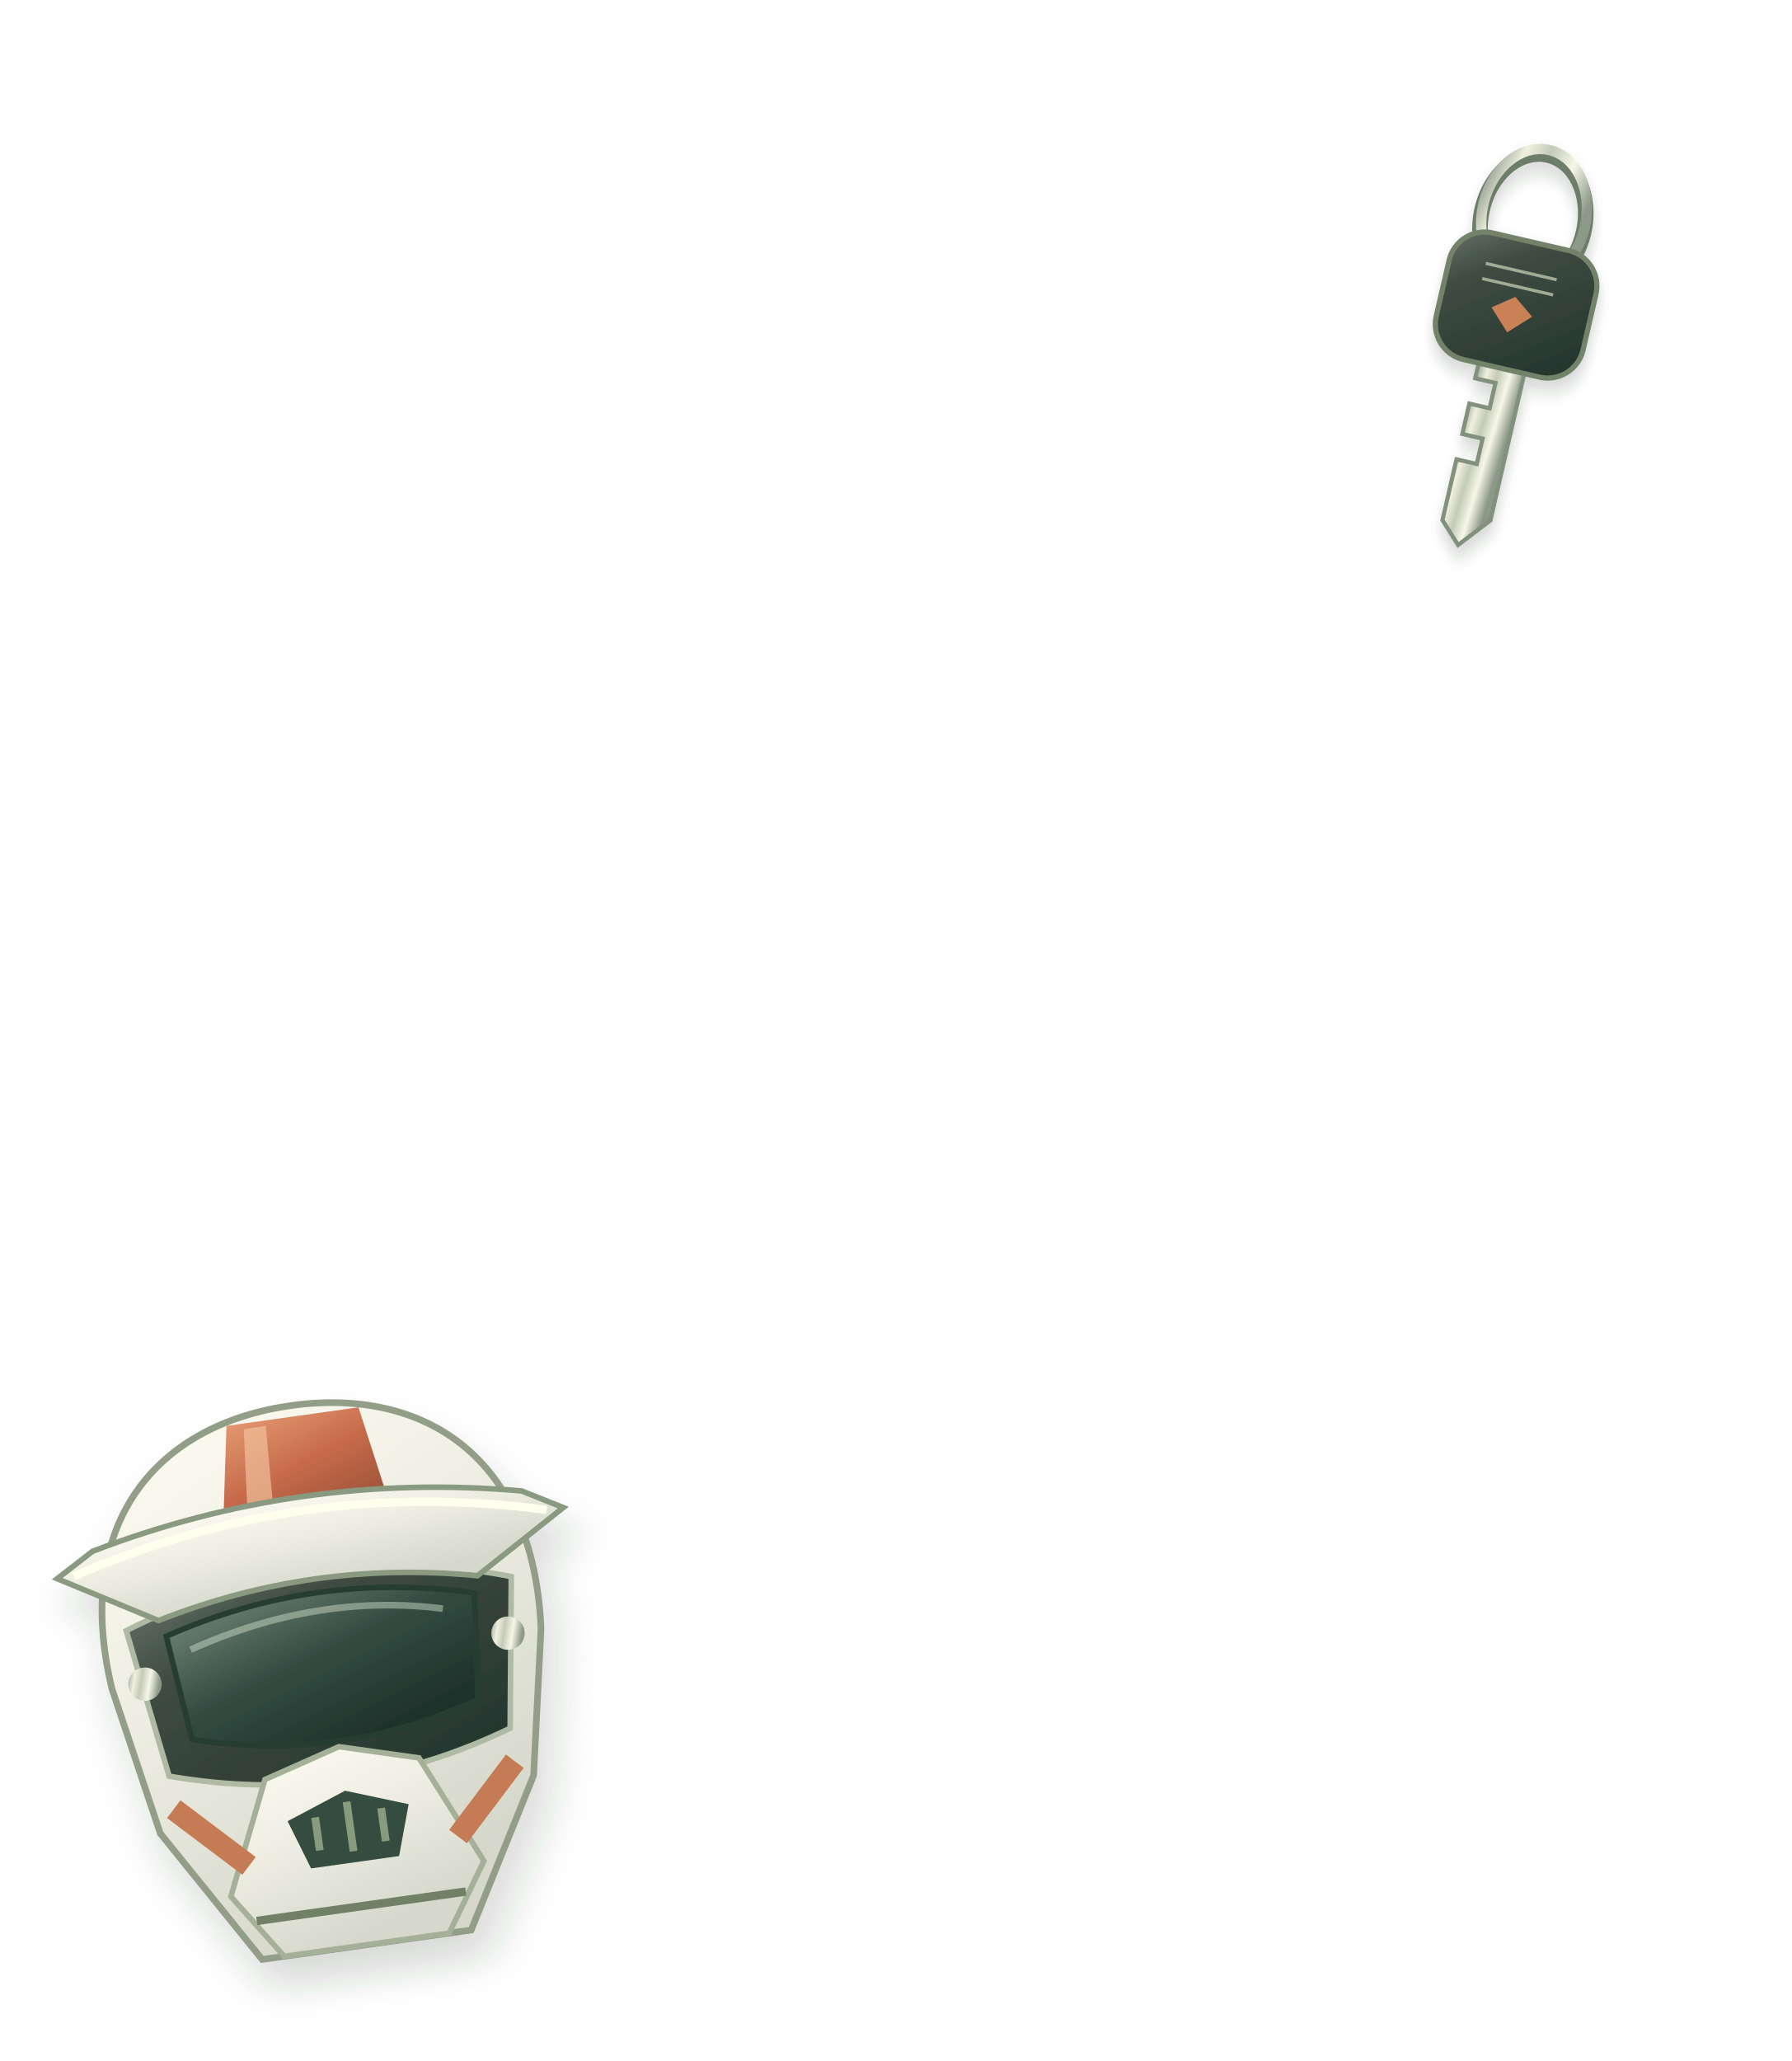
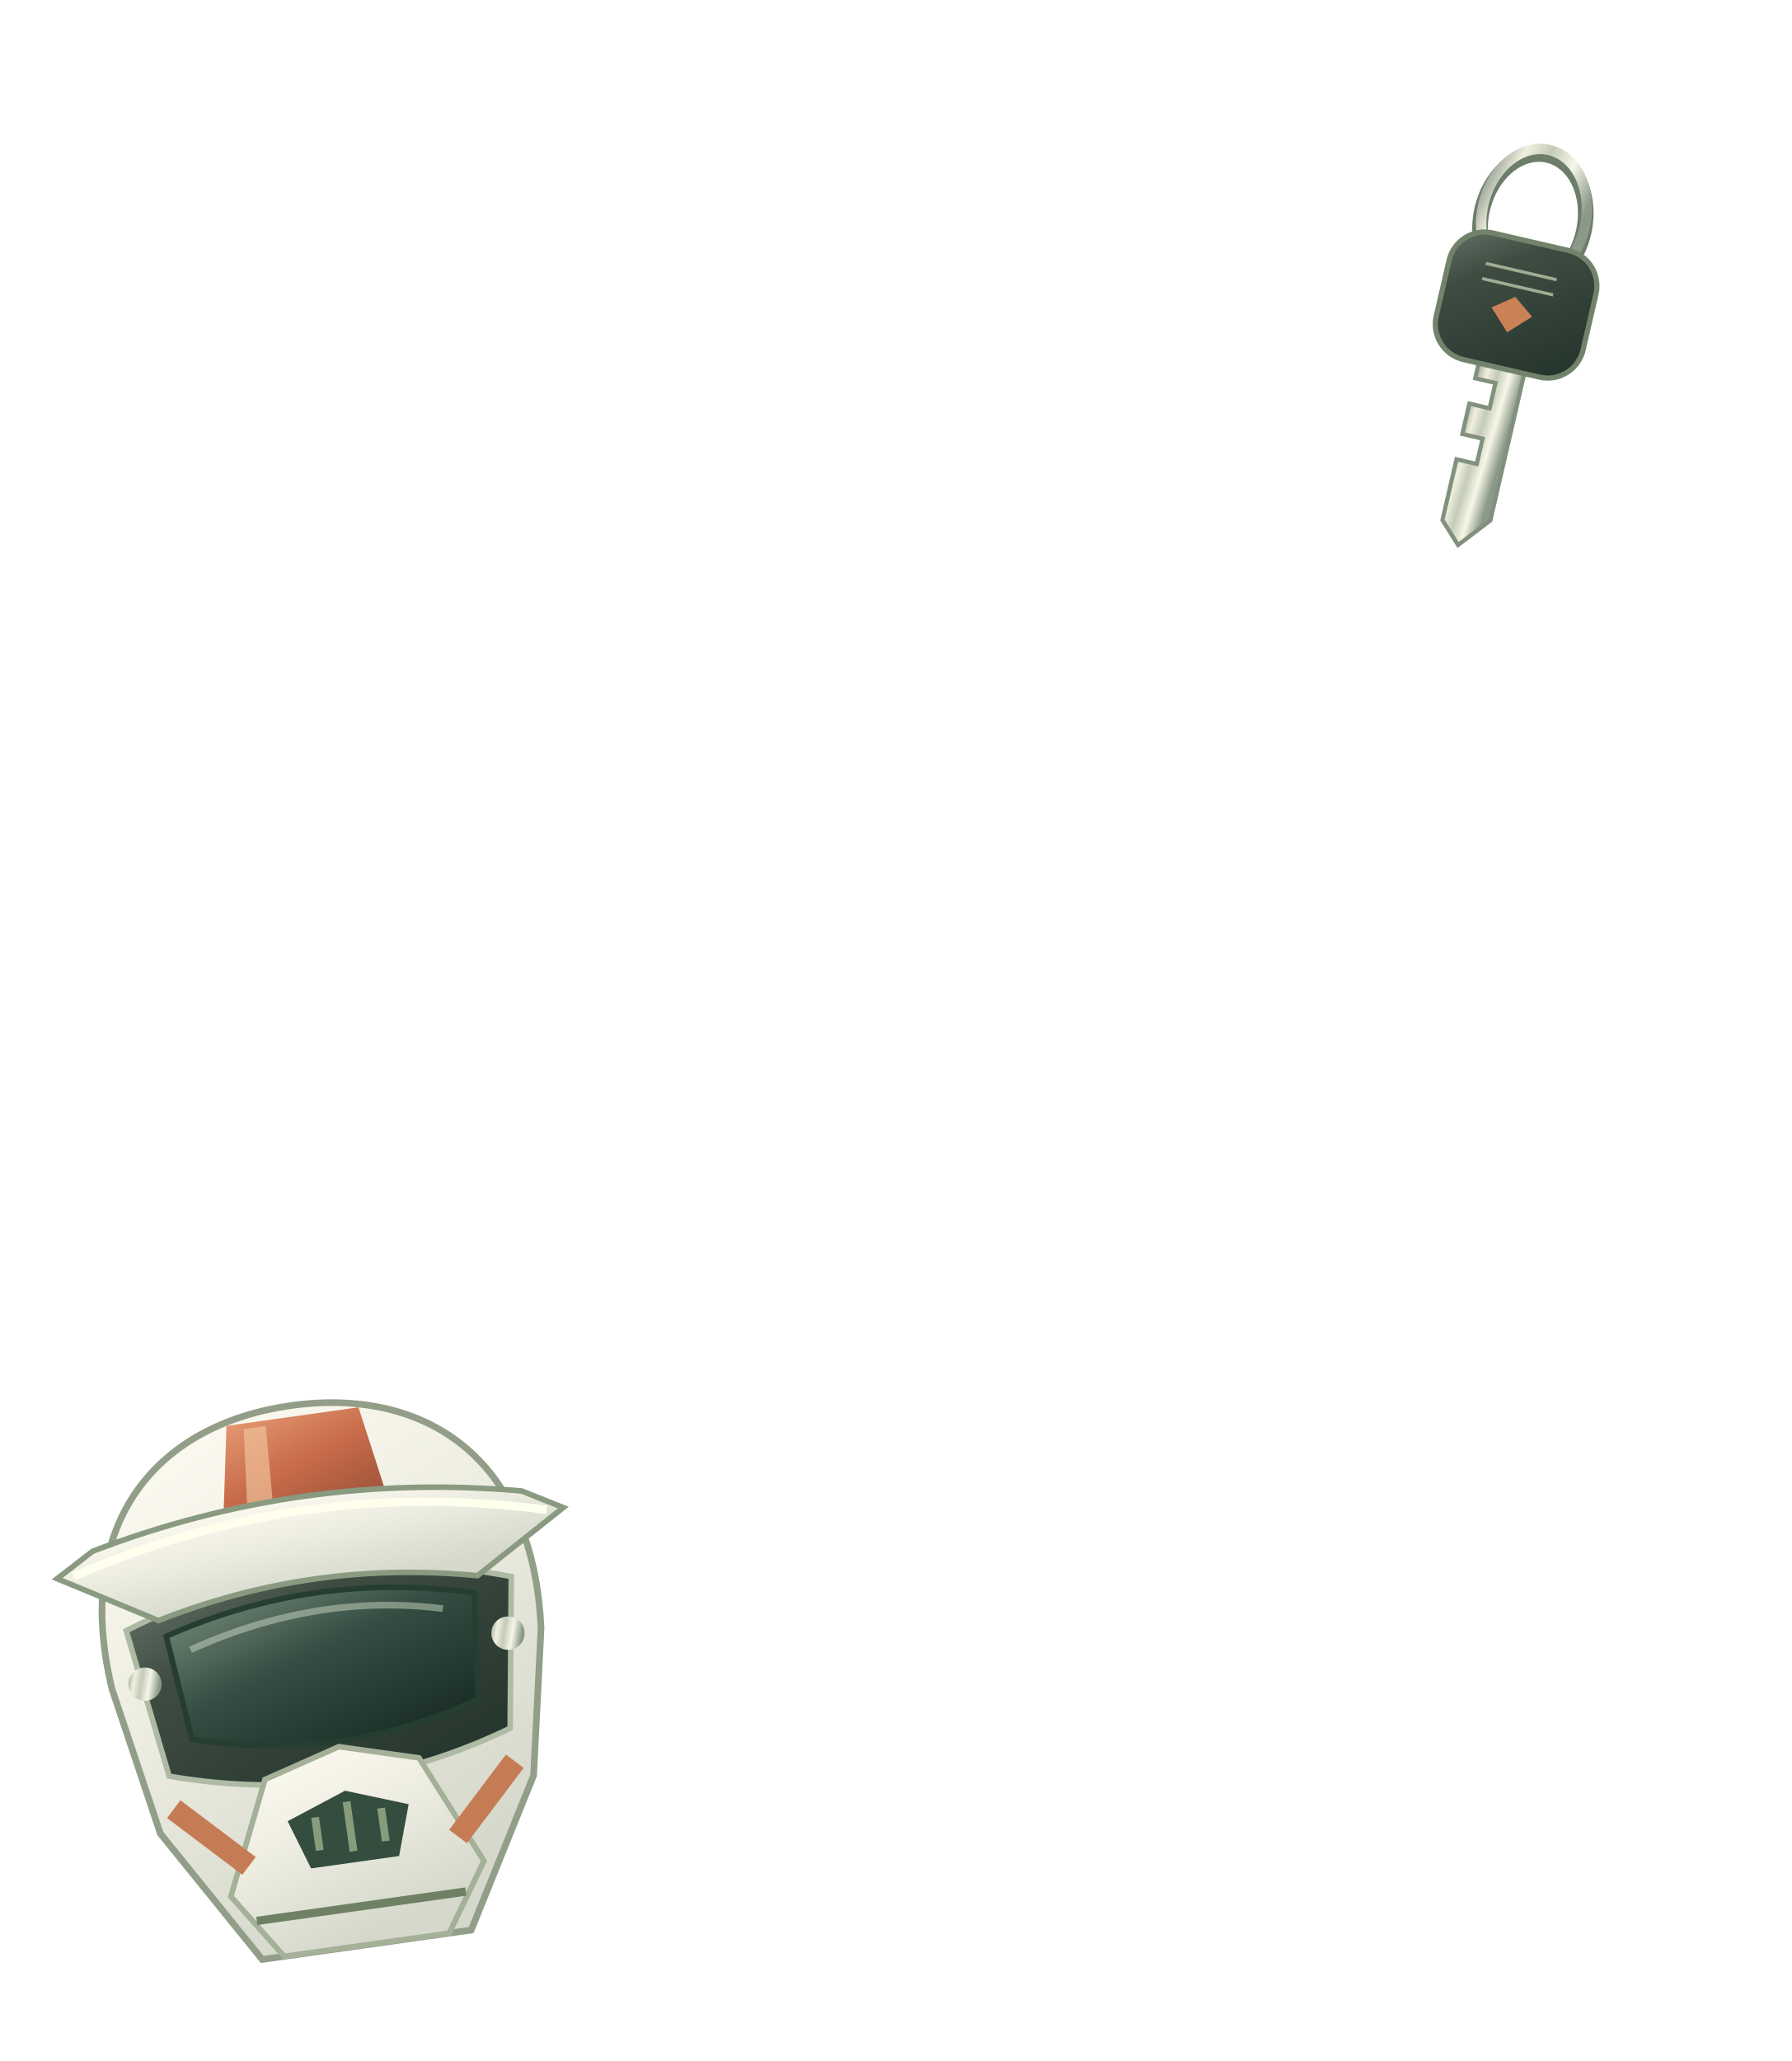
<svg xmlns="http://www.w3.org/2000/svg" viewBox="0 0 200 230" fill="none" aria-hidden="true" focusable="false">
  <defs>
    <linearGradient id="paper" x1="0" y1="0" x2=".35" y2="1">
      <stop stop-color="#fffef0" />
      <stop offset=".64" stop-color="#f0efdf" />
      <stop offset="1" stop-color="#dedecb" />
    </linearGradient>
    <linearGradient id="edge" x2="0" y2="1">
      <stop stop-color="#f3f1df" />
      <stop offset=".42" stop-color="#bdc3b0" />
      <stop offset="1" stop-color="#8f9a87" />
    </linearGradient>
    <linearGradient id="pearl" x1="0" y1="0" x2=".4" y2="1">
      <stop stop-color="#fffdf3" />
      <stop offset=".48" stop-color="#eeede2" />
      <stop offset="1" stop-color="#d5d8cb" />
    </linearGradient>
    <linearGradient id="ember" x1="0" y1="0" x2=".5" y2="1">
      <stop stop-color="#e69b73" />
      <stop offset=".5" stop-color="#c76b4b" />
      <stop offset="1" stop-color="#985037" />
    </linearGradient>
    <linearGradient id="olive" x1="0" y1="0" x2=".8" y2="1">
      <stop stop-color="#9da98b" />
      <stop offset="1" stop-color="#66775c" />
    </linearGradient>
    <linearGradient id="graphite" x1="0" y1="0" x2=".8" y2="1">
      <stop stop-color="#657267" />
      <stop offset=".3" stop-color="#3f4c42" />
      <stop offset="1" stop-color="#25362e" />
    </linearGradient>
    <linearGradient id="glass" x1="0" y1="0" x2=".7" y2="1">
      <stop stop-color="#728776" />
      <stop offset=".48" stop-color="#354d43" />
      <stop offset="1" stop-color="#1c3029" />
    </linearGradient>
    <linearGradient id="lcd" x1="0" y1="0" x2="0" y2="1">
      <stop stop-color="#dae2bd" />
      <stop offset="1" stop-color="#b6c49b" />
    </linearGradient>
    <linearGradient id="steel" x1="0" y1="0" x2="1" y2=".3">
      <stop stop-color="#879487" />
      <stop offset=".27" stop-color="#f0f0de" />
      <stop offset=".48" stop-color="#c3cbb8" />
      <stop offset=".72" stop-color="#f7f7e7" />
      <stop offset="1" stop-color="#8c9989" />
    </linearGradient>
    <filter id="shadow" x="-45%" y="-35%" width="190%" height="195%" color-interpolation-filters="sRGB">
      <feDropShadow dx="1.5" dy="5" stdDeviation="3.5" flood-color="#25382b" flood-opacity=".18" />
    </filter>
    <filter id="soft" x="-45%" y="-35%" width="190%" height="195%" color-interpolation-filters="sRGB">
      <feDropShadow dx=".5" dy="2" stdDeviation="1.4" flood-color="#203a2a" flood-opacity=".2" />
    </filter>
  </defs>
  <g transform="translate(3 161) scale(0.62) rotate(-8)">
-     <g filter="url(#shadow)">
+     <g>
      <path d="M9 46C6 15 24 0 48 0s42 15 39 46l-5 26-15 26H29L14 73Z" fill="url(#pearl)" stroke="#929e88" stroke-width="1.2" />
      <path d="M36 2h24l4 23H32Z" fill="url(#ember)" />
      <path d="M39 3h4l-1 21h-5Z" fill="#efc09a" opacity=".7" />
      <path d="M13 36q35-12 70 0l-4 27q-31 10-62 0Z" fill="url(#graphite)" stroke="#aebaa3" />
      <path d="M20 38q28-8 56 0l-2 19q-26 8-52 0Z" fill="url(#glass)" stroke="#263d31" />
      <path d="M24 41q24-7 46-1" stroke="#cbd9c3" stroke-opacity=".5" stroke-width="1.2" />
      <path d="M19 35 2 25l7-4q39-9 78 0l7 4-17 10q-29-7-58 0Z" fill="url(#pearl)" stroke="#899a81" />
      <path d="M5 25q43-12 86 0" stroke="#ffffed" stroke-width="1.5" />
      <path d="m34 66 14-4 14 4 9 20-8 12H33l-8-12Z" fill="url(#pearl)" stroke="#a5b098" />
      <path d="m37 74 11-4 11 4-3 9H40Z" fill="#354d3f" />
      <path d="M42 74v6m6-8v9m6-7v6" stroke="#879c7c" stroke-width="1.4" />
      <path d="M29 91h38" stroke="#6f8165" stroke-width="1.5" />
      <circle cx="15" cy="46" r="3" fill="url(#steel)" />
      <circle cx="81" cy="46" r="3" fill="url(#steel)" />
      <path d="M17 69 29 81m50-12L67 81" stroke="#c57c54" stroke-width="4" />
    </g>
  </g>
  <g transform="translate(163 21) scale(0.58) rotate(13)">
-     <g filter="url(#soft)">
+     <g>
      <ellipse cx="15" cy="3" rx="10" ry="13" stroke="#6c7e69" stroke-width="3" />
      <ellipse cx="15" cy="2" rx="10" ry="13" stroke="url(#steel)" stroke-width="2" />
      <path d="M11 22h9v39l-5 6-4-4V51h4v-5h-4v-6h4v-5h-4Z" fill="url(#steel)" stroke="#82917e" stroke-width=".8" />
      <rect x="1" y="7" width="29" height="25" rx="7" fill="url(#graphite)" stroke="#72836b" />
      <path d="M8 13h14M8 16h14" stroke="#a0ad94" stroke-width=".6" />
      <path d="m11 21 4-3 4 3-4 4Z" fill="#ca8156" />
    </g>
  </g>
</svg>
